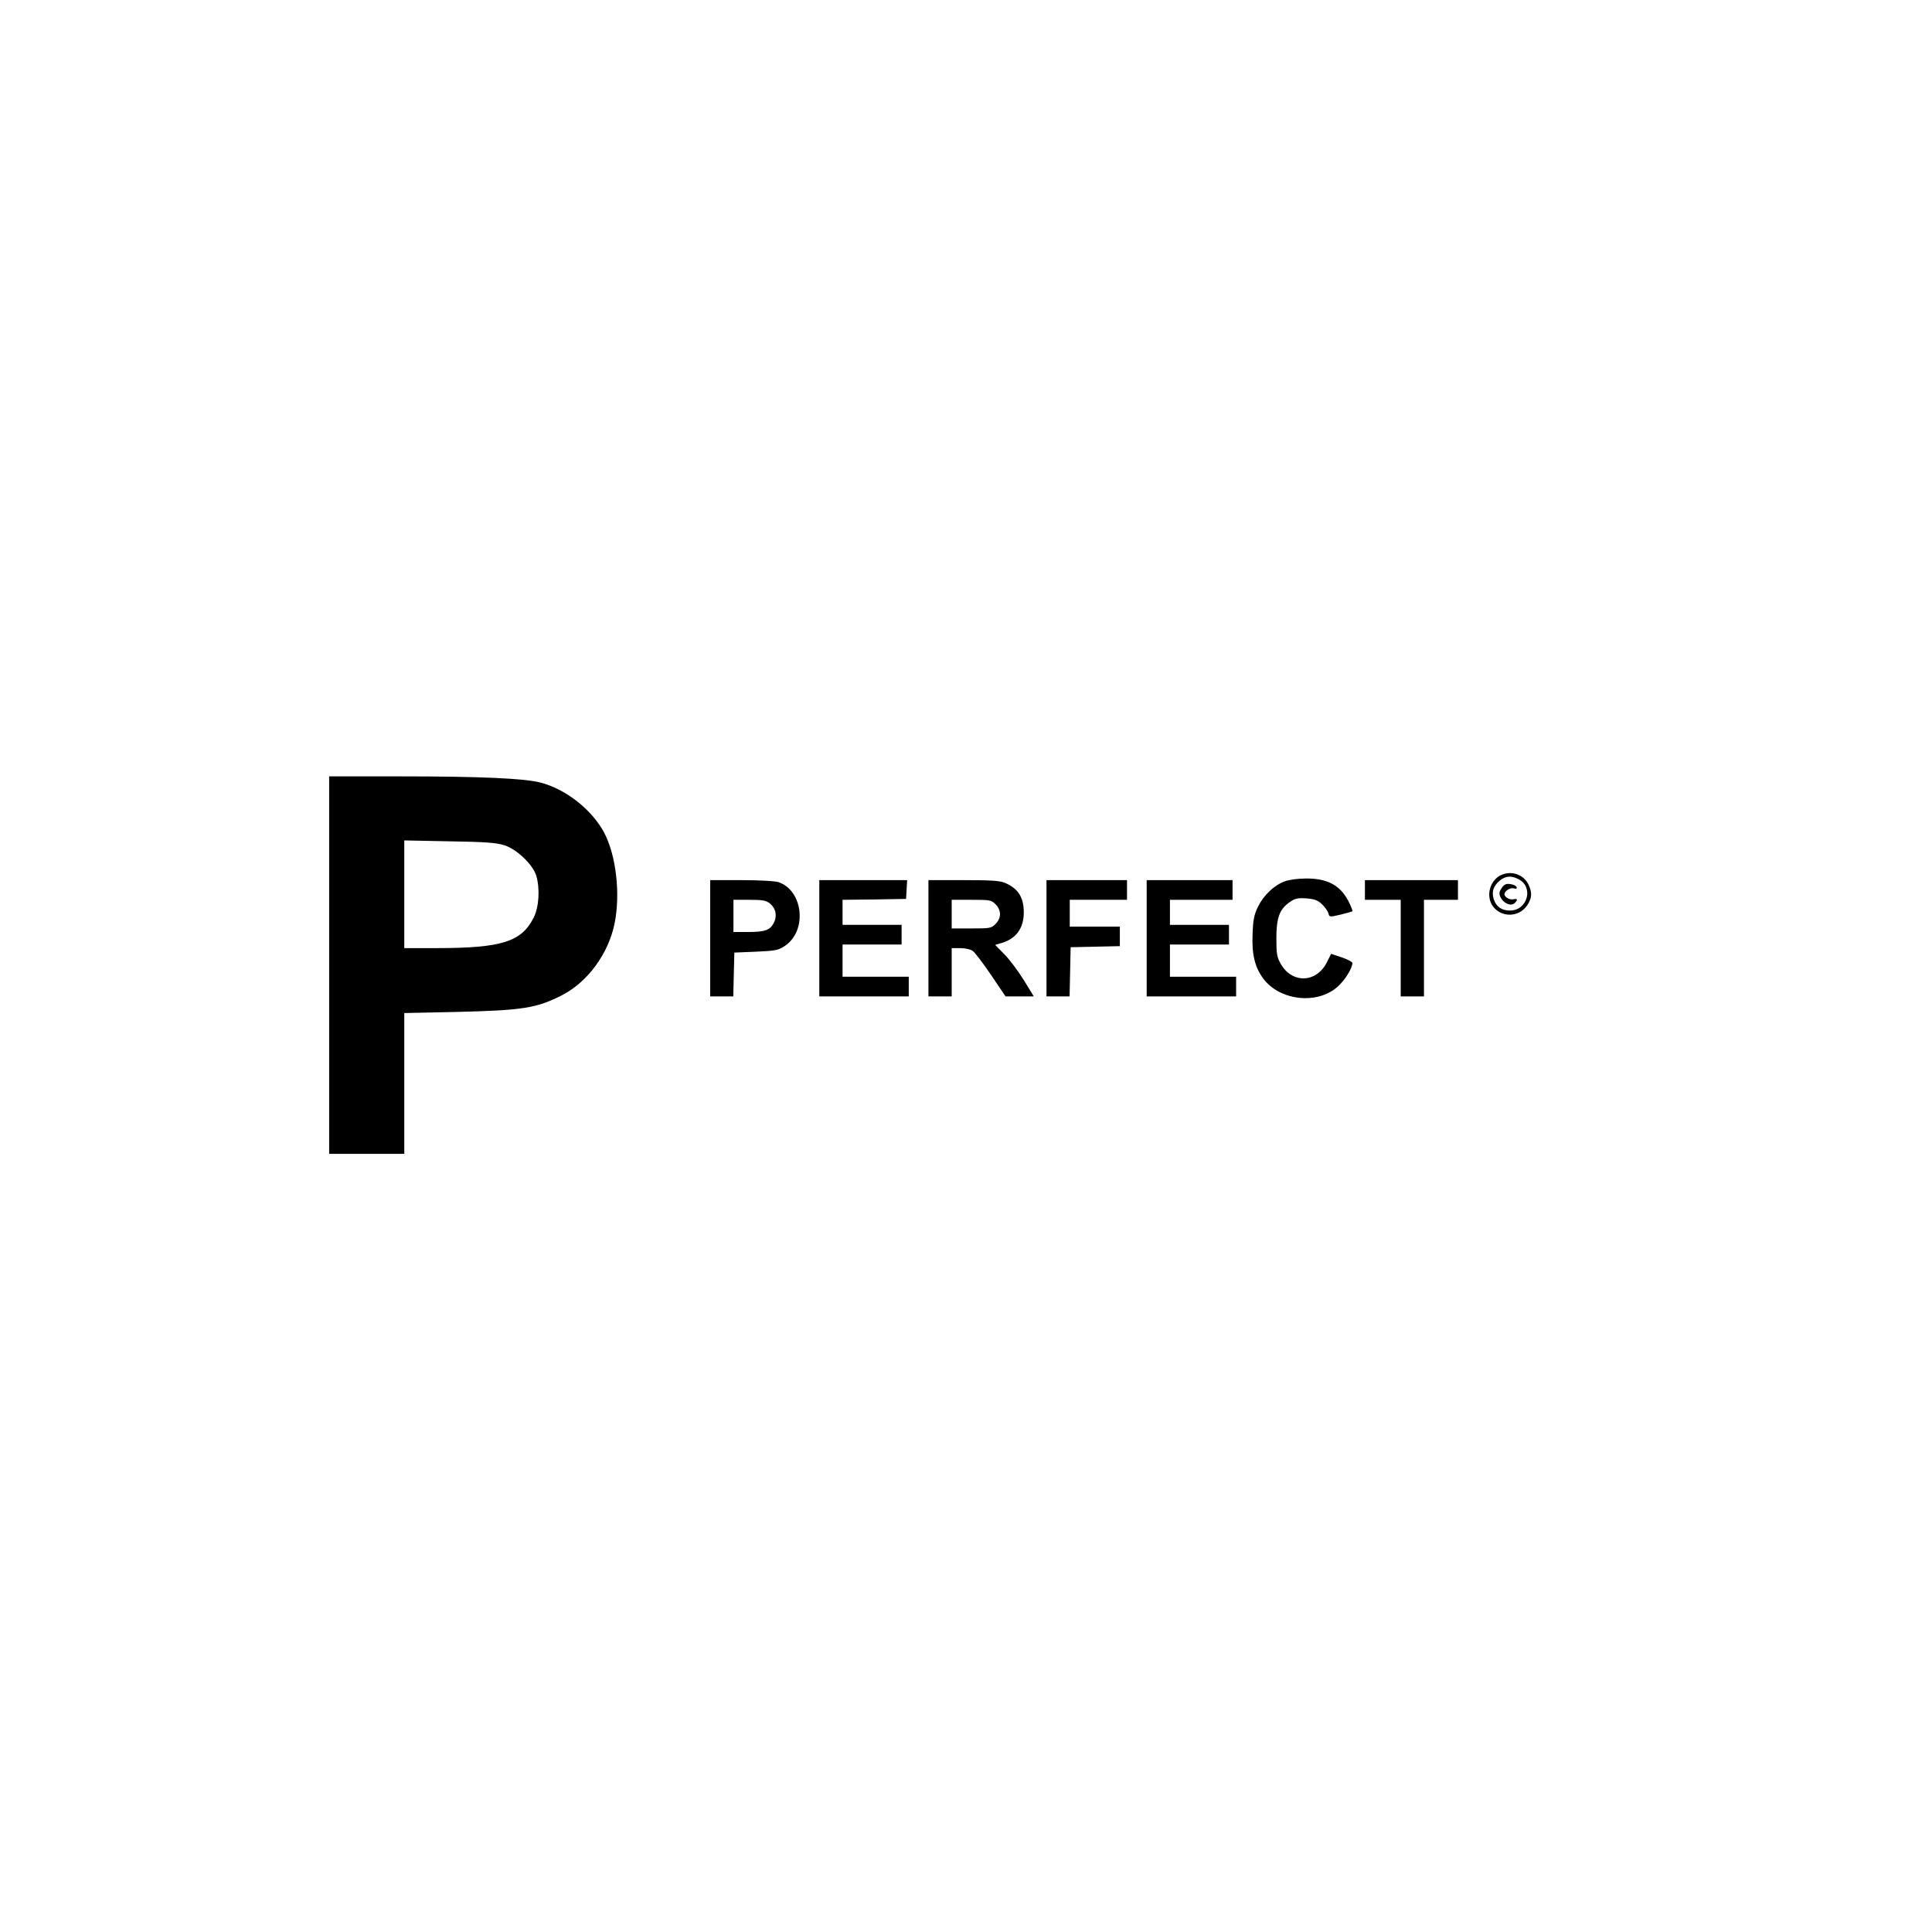
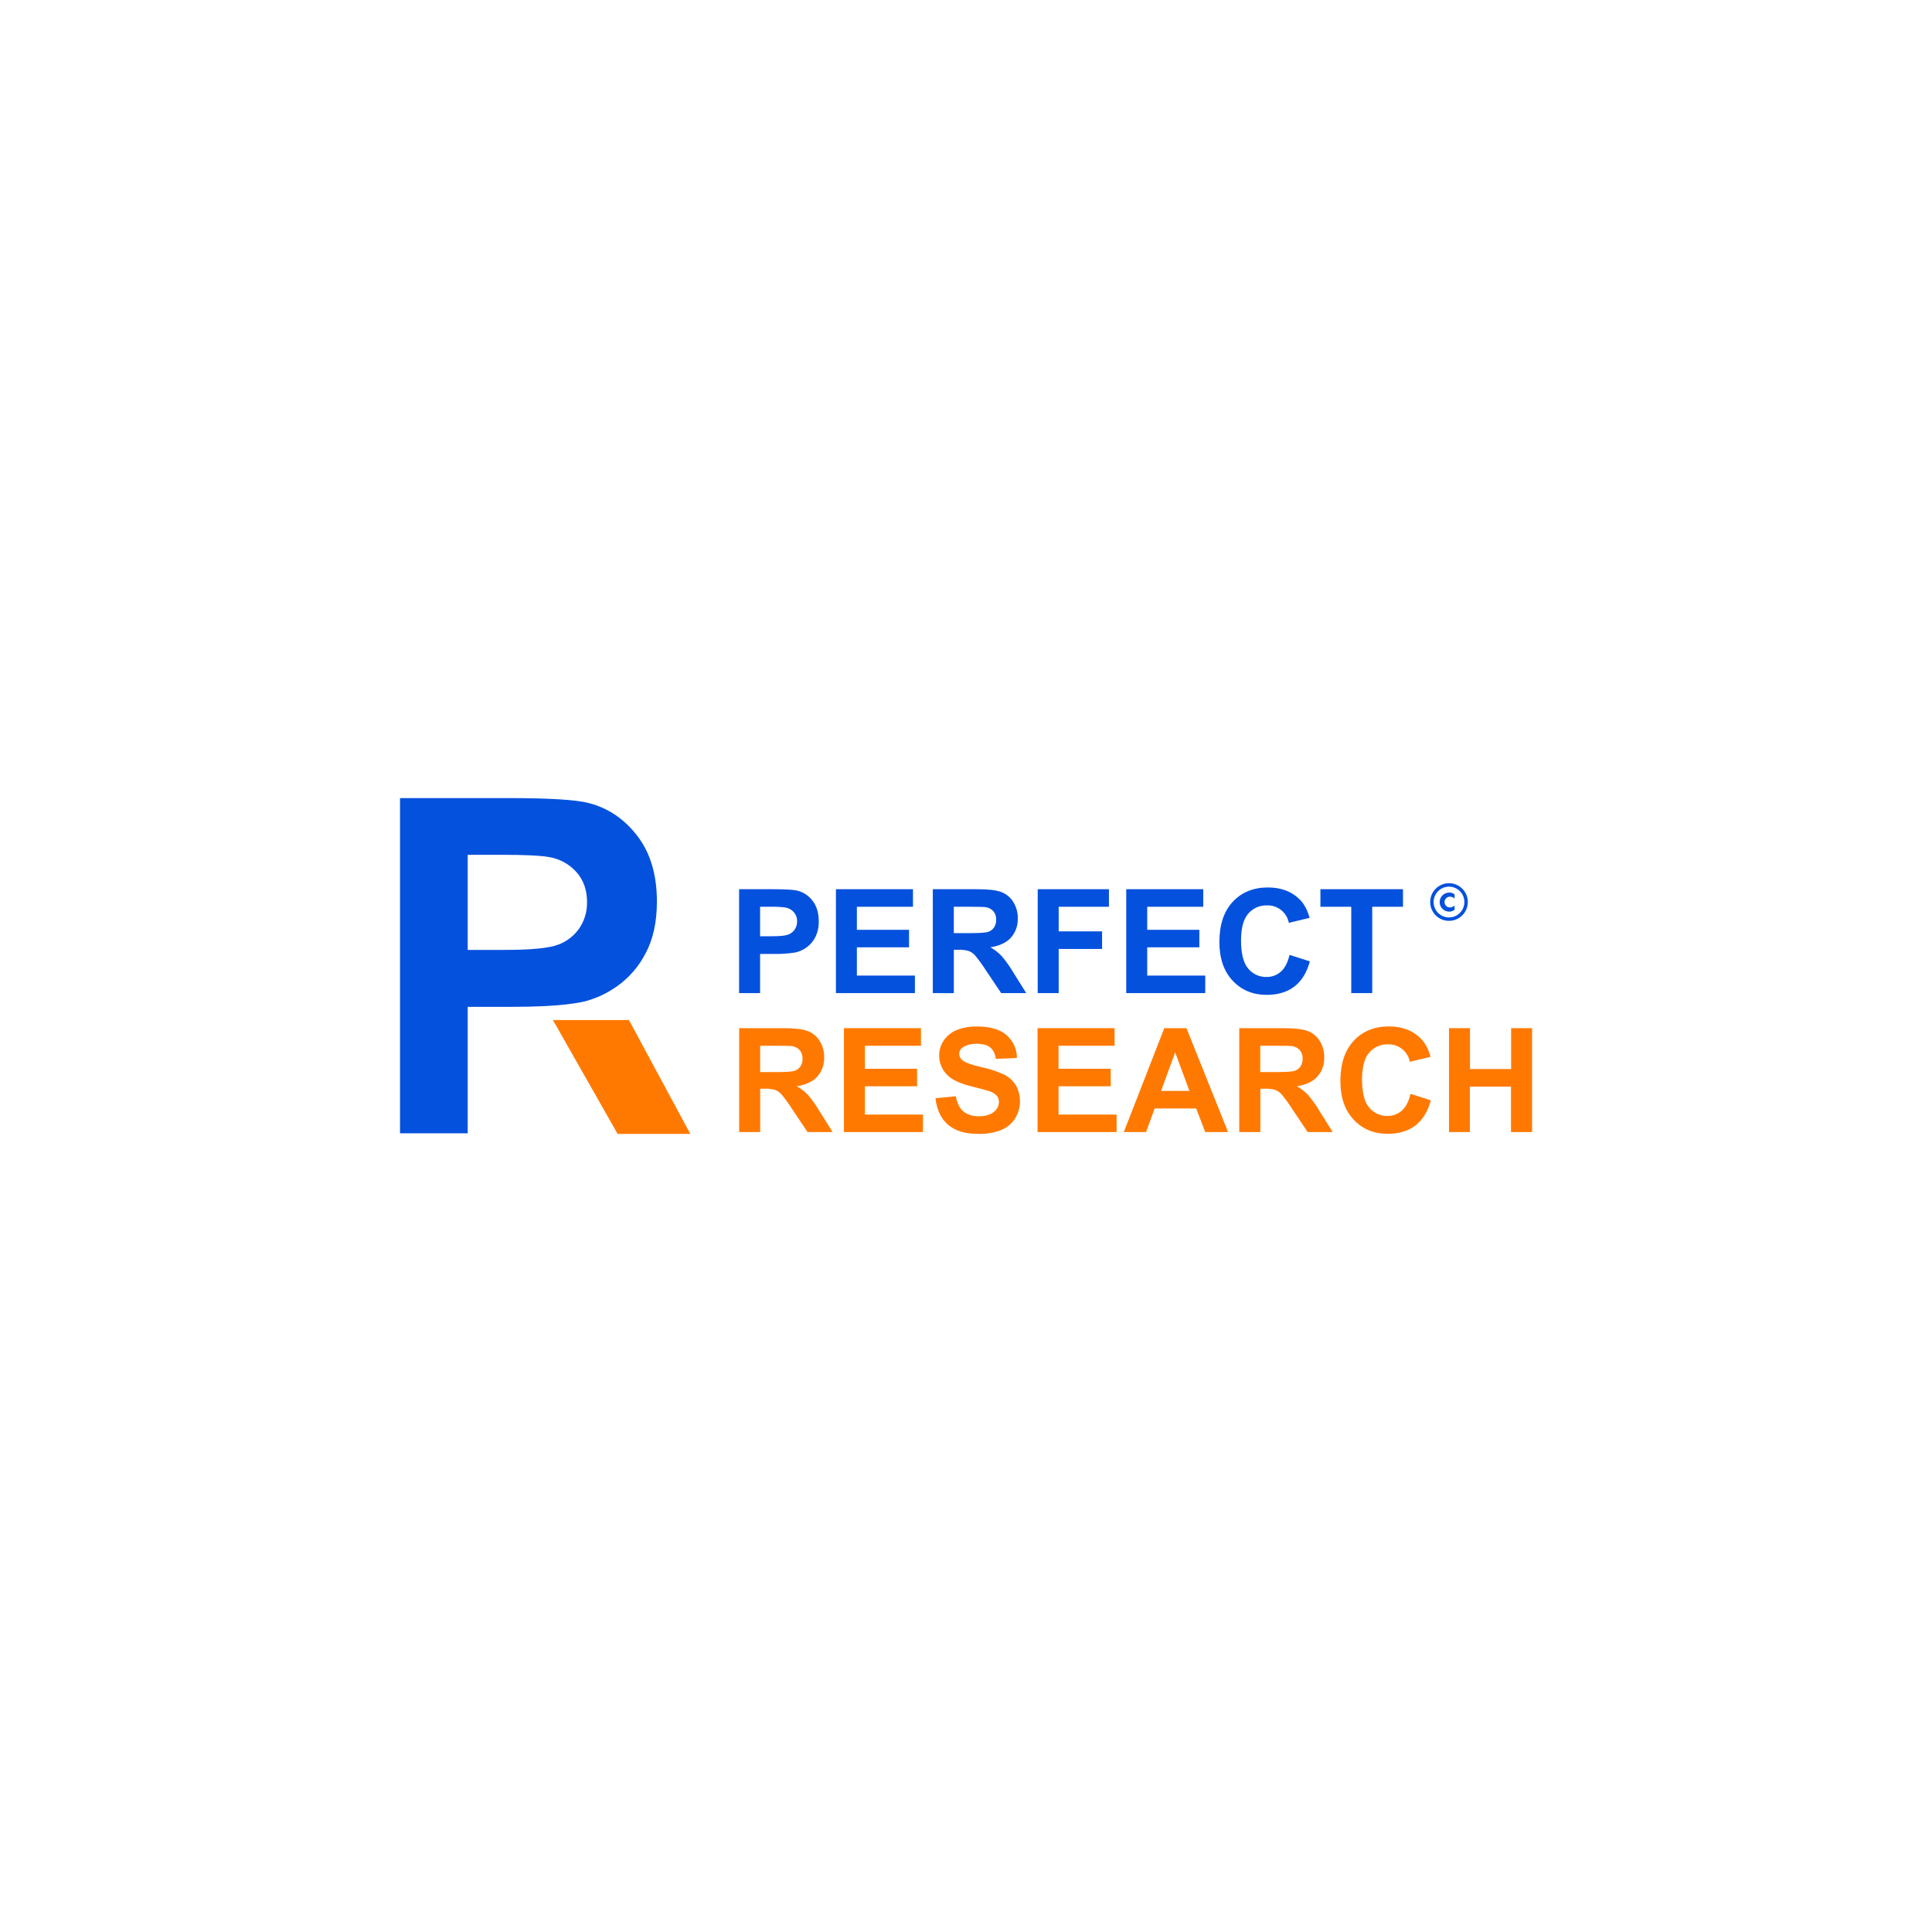
- <svg xmlns="http://www.w3.org/2000/svg" version="1.0" width="1080pt" height="1080pt" viewBox="0 0 1080 1080" preserveAspectRatio="xMidYMid meet">
-   <g transform="translate(0,1080) scale(0.1,-0.1)" fill="#000000" stroke="none">
-     <path d="M1840 5405 l0 -1055 210 0 210 0 0 393 0 394 283 6 c382 9 457 21 601 95 142 74 256 230 291 397 34 164 10 381 -57 509 -68 129 -214 244 -355 281 -90 24 -342 35 -780 35 l-403 0 0 -1055z m979 670 c69 -21 161 -109 179 -171 21 -73 15 -173 -14 -232 -68 -137 -179 -172 -546 -172 l-178 0 0 301 0 301 253 -5 c200 -3 263 -8 306 -22z" />
-     <path d="M8395 5910 c-66 -27 -92 -119 -49 -177 48 -64 146 -61 191 6 27 40 29 71 7 117 -26 54 -92 78 -149 54z m94 -25 c86 -44 50 -175 -48 -175 -47 0 -77 21 -91 64 -13 41 -2 75 36 105 31 25 64 27 103 6z" />
-     <path d="M8394 5835 c-14 -21 -15 -31 -6 -51 16 -33 56 -51 77 -34 21 18 19 29 -5 23 -20 -5 -50 12 -50 28 0 18 33 39 52 33 15 -4 19 -2 16 7 -3 8 -19 15 -36 17 -24 3 -34 -2 -48 -23z" />
-     <path d="M7184 5874 c-60 -21 -119 -77 -151 -141 -23 -48 -28 -73 -31 -154 -5 -115 13 -187 61 -251 93 -122 299 -145 413 -45 42 37 83 103 84 134 0 6 -27 20 -59 31 l-60 20 -23 -46 c-58 -117 -194 -122 -258 -11 -22 39 -25 56 -25 144 0 115 18 164 76 203 28 20 44 23 92 20 46 -4 63 -10 87 -33 17 -16 33 -39 36 -51 5 -21 7 -21 67 -7 34 8 64 17 67 19 2 3 -8 29 -23 58 -47 89 -119 127 -241 125 -39 0 -90 -7 -112 -15z" />
-     <path d="M3970 5555 l0 -325 65 0 64 0 3 123 3 122 121 5 c110 5 125 8 161 32 127 84 104 310 -36 357 -20 6 -104 11 -207 11 l-174 0 0 -325z m333 195 c34 -27 43 -70 22 -110 -21 -40 -49 -50 -146 -50 l-79 0 0 90 0 90 89 0 c73 0 93 -3 114 -20z" />
-     <path d="M4580 5555 l0 -325 250 0 250 0 0 55 0 55 -185 0 -185 0 0 90 0 90 165 0 165 0 0 55 0 55 -165 0 -165 0 0 70 0 70 178 2 177 3 3 53 3 52 -245 0 -246 0 0 -325z" />
-     <path d="M5190 5555 l0 -325 65 0 65 0 0 135 0 135 48 0 c26 0 57 -7 69 -15 12 -8 58 -69 103 -135 l81 -120 79 0 79 0 -57 93 c-31 50 -80 115 -108 143 l-51 52 37 11 c81 24 123 83 123 171 0 84 -32 134 -106 165 -28 12 -79 15 -232 15 l-195 0 0 -325z m375 190 c16 -15 25 -36 25 -55 0 -19 -9 -40 -25 -55 -23 -24 -31 -25 -135 -25 l-110 0 0 80 0 80 110 0 c104 0 112 -1 135 -25z" />
-     <path d="M5850 5555 l0 -325 65 0 64 0 3 138 3 137 138 3 137 3 0 54 0 55 -140 0 -140 0 0 75 0 75 160 0 160 0 0 55 0 55 -225 0 -225 0 0 -325z" />
-     <path d="M6410 5555 l0 -325 250 0 250 0 0 55 0 55 -185 0 -185 0 0 90 0 90 165 0 165 0 0 55 0 55 -165 0 -165 0 0 70 0 70 175 0 175 0 0 55 0 55 -240 0 -240 0 0 -325z" />
-     <path d="M7630 5825 l0 -55 100 0 100 0 0 -270 0 -270 65 0 65 0 0 270 0 270 95 0 95 0 0 55 0 55 -260 0 -260 0 0 -55z" />
-   </g>
+ <svg xmlns="http://www.w3.org/2000/svg" id="Calque_1" data-name="Calque 1" viewBox="0 0 1080 1080">
+   <defs>
+     <style>.cls-1{fill:#0451de;}.cls-2{fill:#ff7900;}</style>
+   </defs>
+   <path class="cls-1" d="M810.49,501.26a3,3,0,1,0,0,6,3.69,3.69,0,0,0,2.62-1.09v2.39a4.48,4.48,0,0,1-3,1.05,5.33,5.33,0,0,1,0-10.66,4.48,4.48,0,0,1,3,1v2.37a3.62,3.62,0,0,0-2.62-1.07" />
+   <path class="cls-1" d="M810,514.76a10.52,10.52,0,1,1,10.52-10.52A10.53,10.53,0,0,1,810,514.76m0-19.12a8.6,8.6,0,1,0,8.6,8.6,8.6,8.6,0,0,0-8.6-8.6" />
+   <path class="cls-1" d="M413.17,555.15V497.07H432q10.69,0,13.95.87a15.23,15.23,0,0,1,8.36,5.69q3.36,4.37,3.37,11.31a18.88,18.88,0,0,1-1.95,9,15.75,15.75,0,0,1-4.93,5.72,16.94,16.94,0,0,1-6.08,2.76,67.36,67.36,0,0,1-12.16.83H424.9v21.91Zm11.73-48.26v16.48h6.42q6.93,0,9.27-.91a7.57,7.57,0,0,0,3.66-2.85,7.77,7.77,0,0,0,1.33-4.52,7.48,7.48,0,0,0-1.86-5.22,8,8,0,0,0-4.72-2.58,56.69,56.69,0,0,0-8.43-.4Z" />
+   <path class="cls-1" d="M467.29,555.15V497.07h43.07v9.82H479v12.88h29.16v9.79H479v15.8h32.45v9.79Z" />
+   <path class="cls-1" d="M521.45,555.15V497.07h24.68q9.32,0,13.53,1.56a13.36,13.36,0,0,1,6.76,5.57,16.74,16.74,0,0,1,2.53,9.15,15.52,15.52,0,0,1-3.84,10.8q-3.84,4.26-11.49,5.37a27.26,27.26,0,0,1,6.28,4.87,66.05,66.05,0,0,1,6.68,9.43l7.09,11.33h-14l-8.48-12.64A82,82,0,0,0,545,534a9,9,0,0,0-3.52-2.41,19.17,19.17,0,0,0-5.91-.66h-2.37v24.25Zm11.73-33.52h8.67q8.45,0,10.54-.71a6.35,6.35,0,0,0,3.29-2.46,7.57,7.57,0,0,0,1.19-4.36,6.93,6.93,0,0,0-1.57-4.73,7.18,7.18,0,0,0-4.41-2.28c-.95-.13-3.81-.2-8.56-.2h-9.15Z" />
+   <path class="cls-1" d="M580.09,555.15V497.07H619.9v9.82H591.81v13.75h24.25v9.83H591.81v24.68Z" />
+   <path class="cls-1" d="M629.57,555.15V497.07h43.06v9.82H641.3v12.88h29.15v9.79H641.3v15.8h32.44v9.79Z" />
+   <path class="cls-1" d="M720.85,533.79l11.37,3.61q-2.61,9.51-8.7,14.12t-15.43,4.62q-11.57,0-19-7.9t-7.44-21.62q0-14.49,7.48-22.52t19.69-8q10.66,0,17.32,6.3,4,3.72,5.94,10.69l-11.61,2.78a12,12,0,0,0-12.24-9.75,13.21,13.21,0,0,0-10.48,4.64q-4,4.63-4,15,0,11,4,15.69a12.86,12.86,0,0,0,10.3,4.68,11.73,11.73,0,0,0,8-3Q719.38,540.17,720.85,533.79Z" />
+   <path class="cls-1" d="M755.36,555.15V506.89H738.12v-9.82h46.16v9.82h-17.2v48.26Z" />
+   <path class="cls-2" d="M413.21,632.83V574.75H437.9q9.3,0,13.53,1.57a13.31,13.31,0,0,1,6.75,5.56,16.75,16.75,0,0,1,2.54,9.15,15.53,15.53,0,0,1-3.85,10.8q-3.84,4.26-11.49,5.37a27.26,27.26,0,0,1,6.28,4.87,66.05,66.05,0,0,1,6.68,9.43l7.09,11.33h-14l-8.48-12.64a81.45,81.45,0,0,0-6.18-8.53,8.93,8.93,0,0,0-3.53-2.42,19.21,19.21,0,0,0-5.9-.65h-2.38v24.24Zm11.73-33.52h8.68c5.62,0,9.14-.23,10.54-.71a6.3,6.3,0,0,0,3.28-2.45,7.54,7.54,0,0,0,1.19-4.36,7,7,0,0,0-1.56-4.74,7.24,7.24,0,0,0-4.42-2.28q-1.42-.19-8.56-.19h-9.15Z" />
+   <path class="cls-2" d="M471.77,632.83V574.75h43.06v9.83H483.5v12.87h29.16v9.79H483.5v15.81h32.44v9.78Z" />
+   <path class="cls-2" d="M522.92,613.93l11.41-1.11q1,5.74,4.18,8.44T547,624q5.67,0,8.54-2.4a7.12,7.12,0,0,0,2.87-5.61,5.29,5.29,0,0,0-1.2-3.5,9.65,9.65,0,0,0-4.22-2.52c-1.38-.47-4.51-1.32-9.39-2.53q-9.44-2.34-13.24-5.75A15.11,15.11,0,0,1,525,590a14.93,14.93,0,0,1,2.51-8.3,15.84,15.84,0,0,1,7.25-5.88,29,29,0,0,1,11.43-2q10.93,0,16.46,4.79a17,17,0,0,1,5.81,12.8l-11.73.52c-.5-3-1.58-5.13-3.23-6.44s-4.13-2-7.43-2-6.07.7-8,2.1a4.23,4.23,0,0,0-1.86,3.6A4.47,4.47,0,0,0,538,592.7q2.22,1.86,10.78,3.88a57.23,57.23,0,0,1,12.66,4.18,16.32,16.32,0,0,1,6.41,5.9,18.28,18.28,0,0,1-.45,18.6,16.6,16.6,0,0,1-7.85,6.48,32.92,32.92,0,0,1-12.63,2.12q-11,0-16.92-5.09T522.92,613.93Z" />
+   <path class="cls-2" d="M580,632.83V574.75h43.06v9.83H591.73v12.87h29.16v9.79H591.73v15.81h32.45v9.78Z" />
+   <path class="cls-2" d="M686.5,632.83H673.74l-5.07-13.19H645.46l-4.8,13.19H628.22l22.62-58.08h12.4Zm-21.59-23-8-21.55-7.85,21.55Z" />
+   <path class="cls-2" d="M692.76,632.83V574.75h24.68q9.31,0,13.53,1.57a13.33,13.33,0,0,1,6.76,5.56,16.74,16.74,0,0,1,2.53,9.15,15.52,15.52,0,0,1-3.84,10.8q-3.84,4.26-11.49,5.37a27.26,27.26,0,0,1,6.28,4.87,66.19,66.19,0,0,1,6.67,9.43l7.1,11.33H731l-8.48-12.64a81.45,81.45,0,0,0-6.18-8.53,8.9,8.9,0,0,0-3.52-2.42,19.28,19.28,0,0,0-5.91-.65h-2.37v24.24Zm11.73-33.52h8.67c5.63,0,9.14-.23,10.54-.71a6.28,6.28,0,0,0,3.29-2.45,7.61,7.61,0,0,0,1.19-4.36,6.94,6.94,0,0,0-1.57-4.74,7.18,7.18,0,0,0-4.41-2.28q-1.44-.19-8.56-.19h-9.15Z" />
+   <path class="cls-2" d="M788.48,611.48l11.37,3.6q-2.62,9.51-8.7,14.13t-15.43,4.61q-11.57,0-19-7.9t-7.44-21.61q0-14.5,7.48-22.53t19.69-8q10.67,0,17.32,6.3,4,3.72,5.94,10.7l-11.61,2.77a12,12,0,0,0-12.24-9.75,13.21,13.21,0,0,0-10.48,4.64q-4,4.64-4,15,0,11,4,15.69a12.85,12.85,0,0,0,10.3,4.68,11.73,11.73,0,0,0,8-3Q787,617.86,788.48,611.48Z" />
+   <path class="cls-2" d="M810,632.83V574.75h11.73v22.86h23V574.75h11.72v58.08H844.66V607.44h-23v25.39Z" />
+   <path class="cls-1" d="M356.28,467.29q-10.86-14.13-27-18.34-10.47-2.81-45-2.81H223.62V633.51h37.83V562.83h24.66q10.25,0,18.53-.42l2.74-.16a139.36,139.36,0,0,0,18-2.11,52.92,52.92,0,0,0,17-7.12c.9-.56,1.79-1.14,2.67-1.76a51.39,51.39,0,0,0,15.9-18.47q6.27-11.74,6.27-29Q367.15,481.42,356.28,467.29Zm-94.83,10.55h18.28q20.44,0,27.22,1.27a26.18,26.18,0,0,1,15.21,8.31q6,6.65,6,16.87a25.29,25.29,0,0,1-4.27,14.57,24.78,24.78,0,0,1-11.83,9.2q-7.53,2.94-29.9,2.94H261.45Z" />
+   <polygon class="cls-2" points="385.89 633.86 345.25 633.86 309.61 571.13 309.08 570.21 351.58 570.21 352.08 571.13 385.89 633.86" />
</svg>
